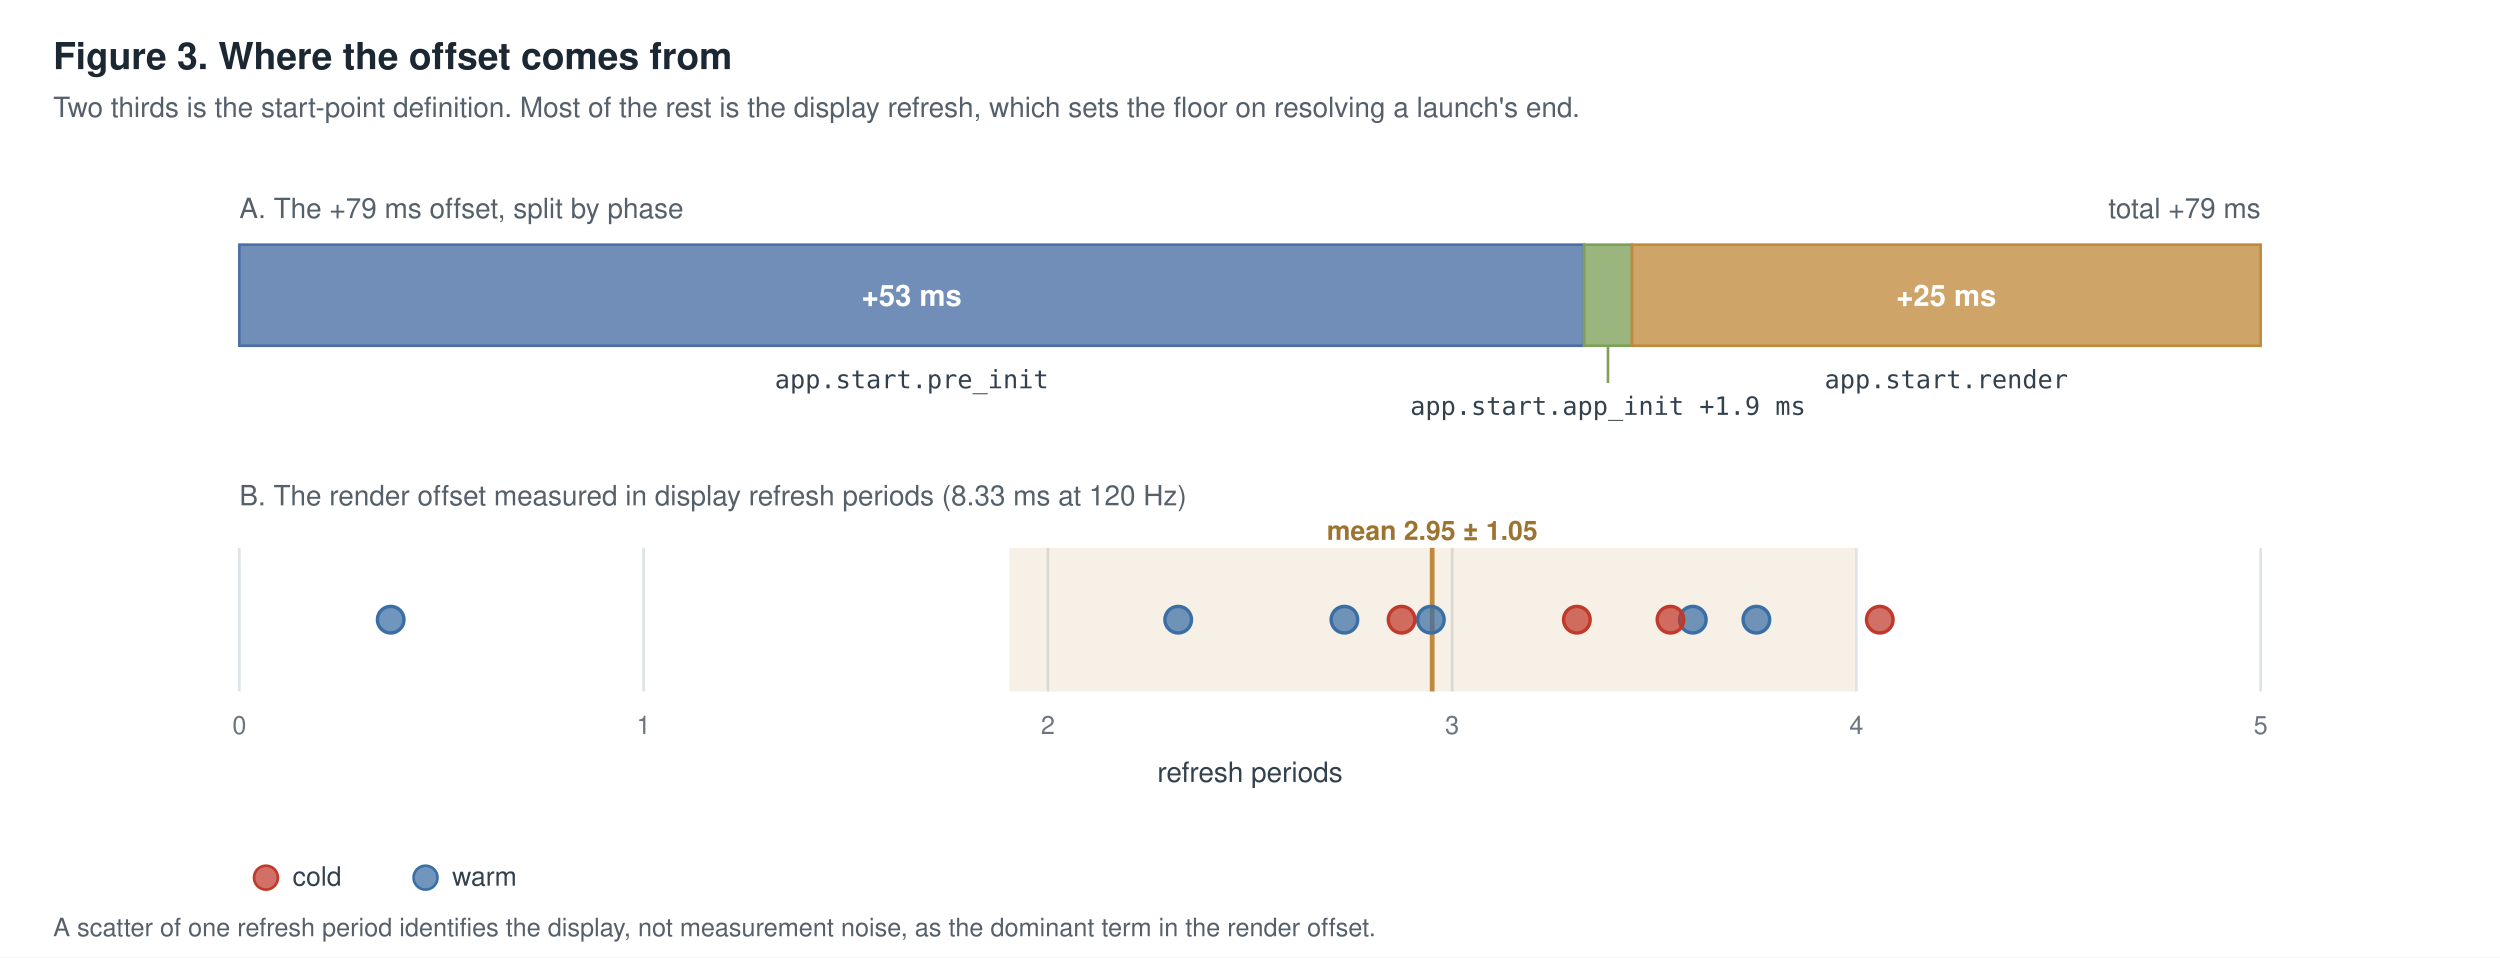
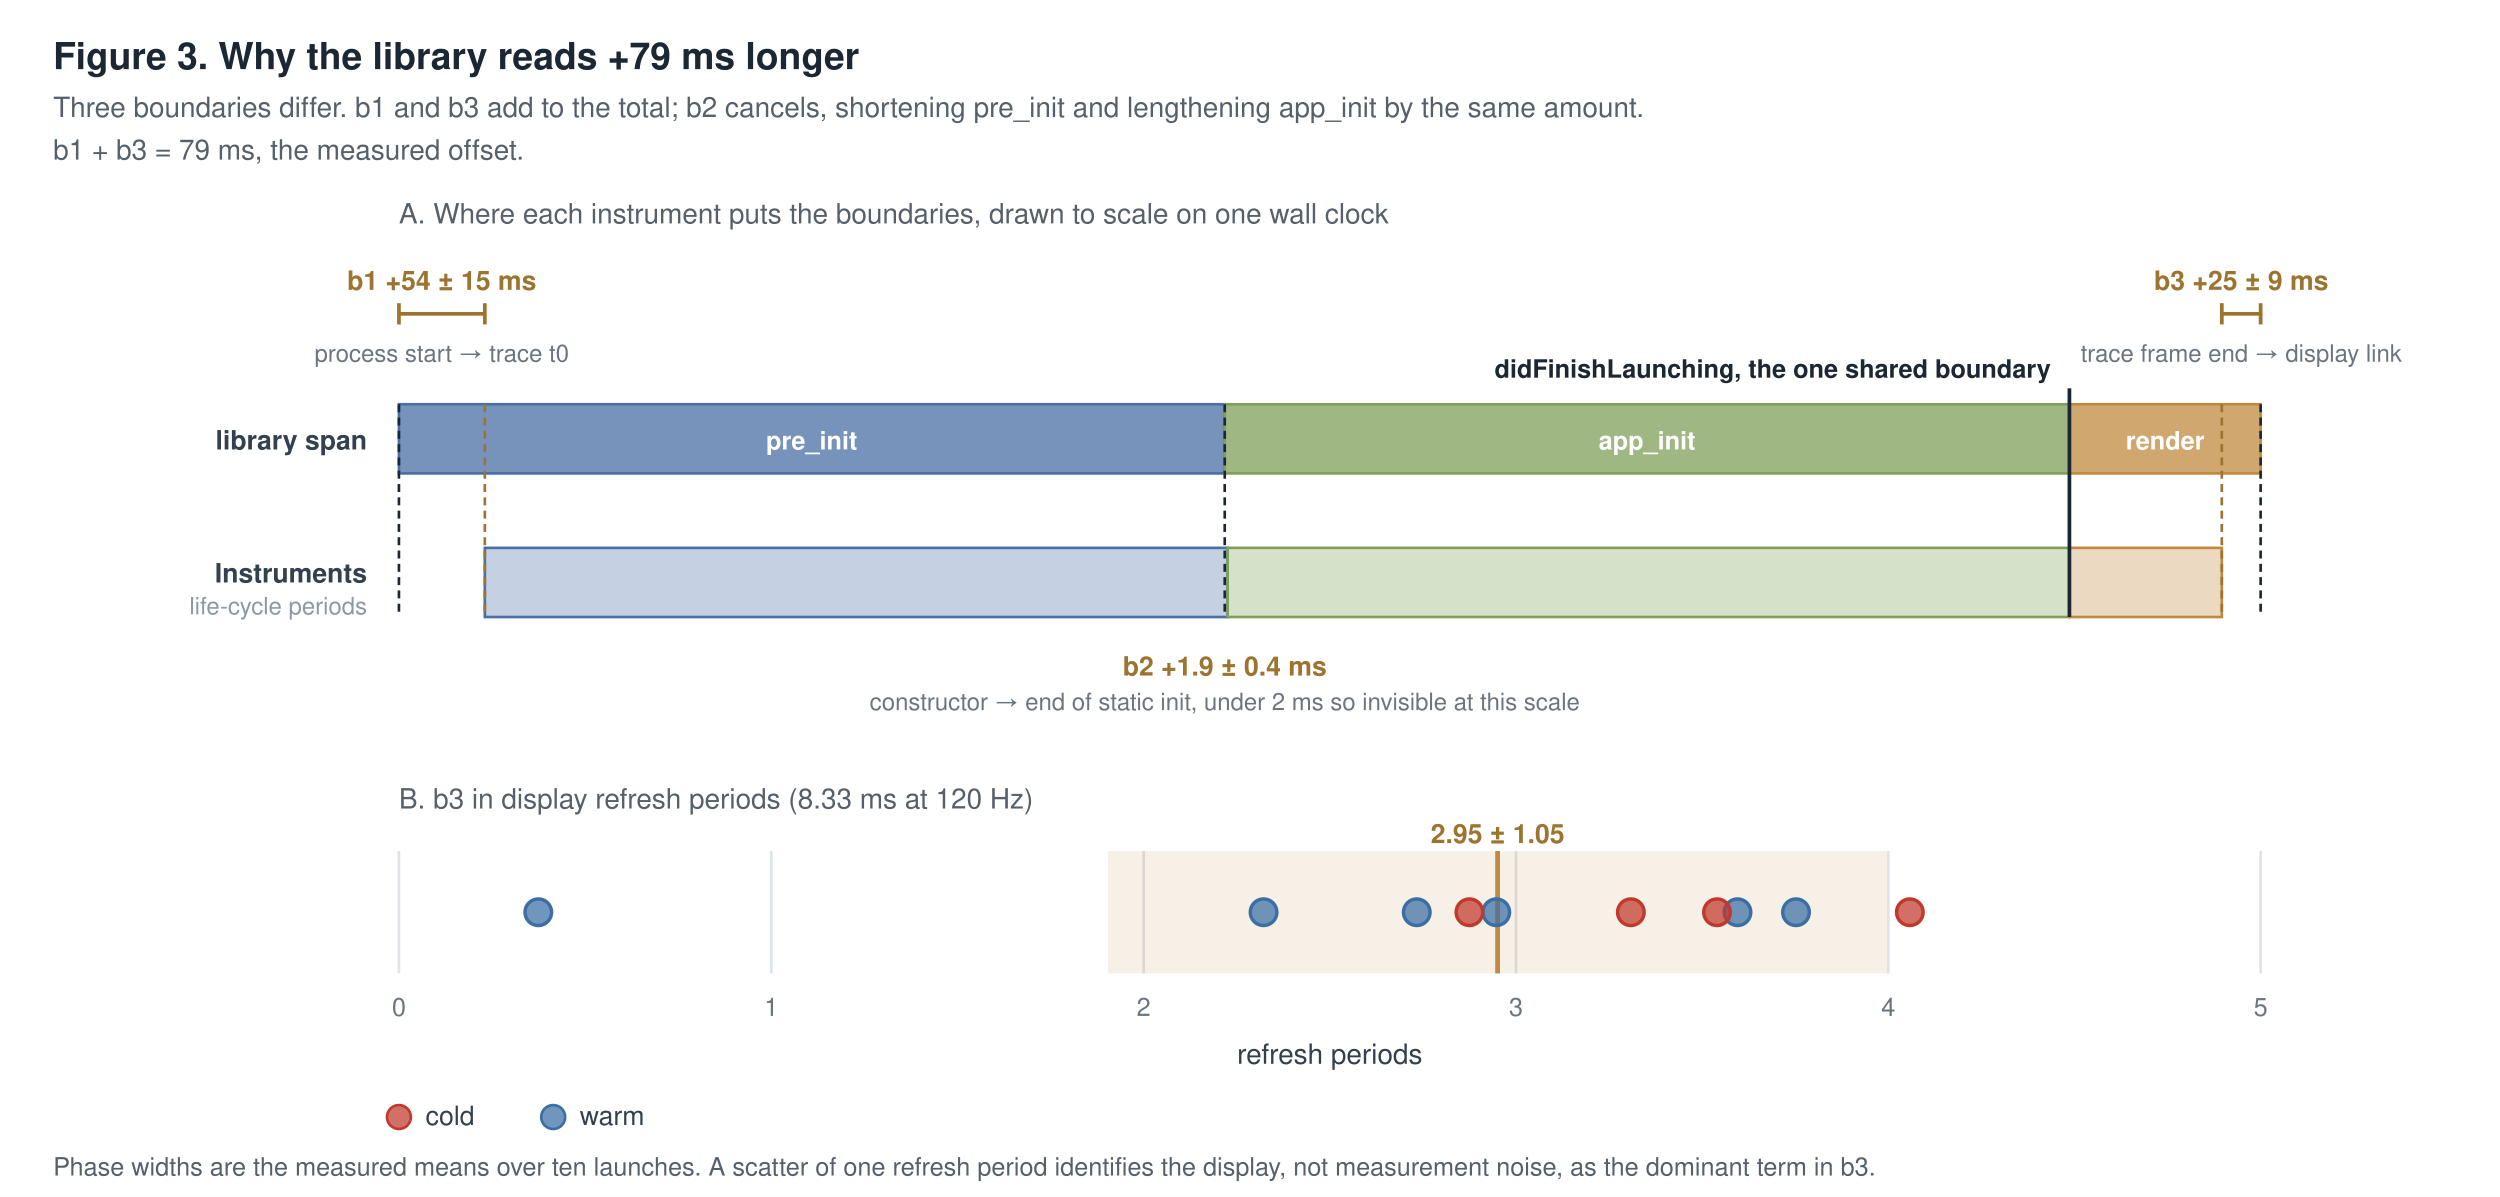
- <svg xmlns="http://www.w3.org/2000/svg" viewBox="0 0 940 360" width="940" height="360" role="img" aria-label="Panel A splits the 79 millisecond offset into 53 milliseconds of pre-init, 2 of app-init and 25 of render. Panel B plots the render offset for each launch in display refresh periods, clustering at 2.95 periods with a scatter of 1.05 periods and one outlier near 0.4.">
-   <rect x="0" y="0" width="940" height="360" fill="#ffffff" />
+ <svg xmlns="http://www.w3.org/2000/svg" viewBox="0 0 940 450" width="940" height="450" role="img" aria-label="Panel A draws the library's span and the Instruments life-cycle periods on one wall clock. Instruments starts 55 milliseconds after the kernel's process start and its frame period ends 25 milliseconds before the display link reports, while the didFinishLaunching boundary is shared. The constructor boundary differs by under 2 milliseconds. Panel B plots that 25 millisecond end offset per launch in display refresh periods, clustering at 2.95 periods with a scatter of 1.05 periods.">
+   <rect x="0" y="0" width="940" height="450" fill="#ffffff" />
  <g font-family="-apple-system, BlinkMacSystemFont, Segoe UI, Helvetica, Arial, sans-serif" fill="#1b2733">
-     <text x="20" y="26" font-size="14" font-weight="600">Figure 3. Where the offset comes from</text>
-     <text x="20" y="44" font-size="10.5" fill="#55606b">Two thirds is the start-point definition. Most of the rest is the display refresh, which sets the floor on resolving a launch's end.</text>
-     <rect x="90.0" y="92" width="505.6" height="38" fill="#4a6fa5" fill-opacity="0.78" stroke="#4a6fa5" stroke-width="1" />
-     <text x="342.8" y="115" font-size="11" fill="#ffffff" font-weight="600" text-anchor="middle">+53 ms</text>
-     <text x="342.8" y="146" font-family="SF Mono, Menlo, Consolas, monospace" font-size="9.5" fill="#33414e" text-anchor="middle">app.start.pre_init</text>
-     <rect x="595.6" y="92" width="18.0" height="38" fill="#7fa05a" fill-opacity="0.78" stroke="#7fa05a" stroke-width="1" />
-     <path d="M604.6 130 v14" stroke="#7fa05a" stroke-width="1" />
-     <text x="604.6" y="156" font-family="SF Mono, Menlo, Consolas, monospace" font-size="9.5" fill="#33414e" text-anchor="middle">app.start.app_init  +1.9 ms</text>
-     <rect x="613.6" y="92" width="236.4" height="38" fill="#c08a3e" fill-opacity="0.78" stroke="#c08a3e" stroke-width="1" />
-     <text x="731.8" y="115" font-size="11" fill="#ffffff" font-weight="600" text-anchor="middle">+25 ms</text>
-     <text x="731.8" y="146" font-family="SF Mono, Menlo, Consolas, monospace" font-size="9.5" fill="#33414e" text-anchor="middle">app.start.render</text>
-     <text x="90" y="82" font-size="10.5" fill="#55606b">A. The +79 ms offset, split by phase</text>
-     <text x="850" y="82" font-size="10.5" fill="#55606b" text-anchor="end">total +79 ms</text>
-     <text x="90" y="190" font-size="10.5" fill="#55606b">B. The render offset measured in display refresh periods (8.33 ms at 120 Hz)</text>
-     <line x1="90.0" y1="206" x2="90.0" y2="260" stroke="#dde3e9" stroke-width="1" />
-     <text x="90.0" y="276" font-size="9.5" fill="#6b7580" text-anchor="middle">0</text>
-     <line x1="242.0" y1="206" x2="242.0" y2="260" stroke="#dde3e9" stroke-width="1" />
-     <text x="242.0" y="276" font-size="9.5" fill="#6b7580" text-anchor="middle">1</text>
-     <line x1="394.0" y1="206" x2="394.0" y2="260" stroke="#dde3e9" stroke-width="1" />
-     <text x="394.0" y="276" font-size="9.5" fill="#6b7580" text-anchor="middle">2</text>
-     <line x1="546.0" y1="206" x2="546.0" y2="260" stroke="#dde3e9" stroke-width="1" />
-     <text x="546.0" y="276" font-size="9.5" fill="#6b7580" text-anchor="middle">3</text>
-     <line x1="698.0" y1="206" x2="698.0" y2="260" stroke="#dde3e9" stroke-width="1" />
-     <text x="698.0" y="276" font-size="9.5" fill="#6b7580" text-anchor="middle">4</text>
-     <line x1="850.0" y1="206" x2="850.0" y2="260" stroke="#dde3e9" stroke-width="1" />
-     <text x="850.0" y="276" font-size="9.5" fill="#6b7580" text-anchor="middle">5</text>
-     <text x="470.0" y="294" font-size="10.5" fill="#33414e" text-anchor="middle">refresh periods</text>
-     <rect x="379.5" y="206" width="318.0" height="54" fill="#c08a3e" fill-opacity="0.13" />
-     <line x1="538.5" y1="206" x2="538.5" y2="260" stroke="#c08a3e" stroke-width="1.8" />
-     <text x="538.5" y="203" font-size="10" font-weight="600" fill="#9c7430" text-anchor="middle">mean 2.95 ± 1.05</text>
-     <circle cx="706.8" cy="233" r="5" fill="#c0392b" fill-opacity="0.72" stroke="#c0392b" stroke-width="1.3" />
-     <circle cx="660.4" cy="233" r="5" fill="#3b6ea5" fill-opacity="0.72" stroke="#3b6ea5" stroke-width="1.3" />
-     <circle cx="505.5" cy="233" r="5" fill="#3b6ea5" fill-opacity="0.72" stroke="#3b6ea5" stroke-width="1.3" />
-     <circle cx="636.5" cy="233" r="5" fill="#3b6ea5" fill-opacity="0.72" stroke="#3b6ea5" stroke-width="1.3" />
-     <circle cx="538.0" cy="233" r="5" fill="#3b6ea5" fill-opacity="0.72" stroke="#3b6ea5" stroke-width="1.3" />
-     <circle cx="146.9" cy="233" r="5" fill="#3b6ea5" fill-opacity="0.72" stroke="#3b6ea5" stroke-width="1.3" />
-     <circle cx="443.0" cy="233" r="5" fill="#3b6ea5" fill-opacity="0.72" stroke="#3b6ea5" stroke-width="1.3" />
-     <circle cx="527.0" cy="233" r="5" fill="#c0392b" fill-opacity="0.72" stroke="#c0392b" stroke-width="1.3" />
-     <circle cx="592.9" cy="233" r="5" fill="#c0392b" fill-opacity="0.72" stroke="#c0392b" stroke-width="1.3" />
-     <circle cx="628.1" cy="233" r="5" fill="#c0392b" fill-opacity="0.72" stroke="#c0392b" stroke-width="1.3" />
-     <circle cx="100" cy="330" r="4.5" fill="#c0392b" fill-opacity="0.72" stroke="#c0392b" />
-     <text x="110" y="333" font-size="10" fill="#33414e">cold</text>
-     <circle cx="160" cy="330" r="4.5" fill="#3b6ea5" fill-opacity="0.72" stroke="#3b6ea5" />
-     <text x="170" y="333" font-size="10" fill="#33414e">warm</text>
-     <text x="20" y="352" font-size="9.5" fill="#55606b">A scatter of one refresh period identifies the display, not measurement noise, as the dominant term in the render offset.</text>
+     <text x="20" y="26" font-size="14" font-weight="600">Figure 3. Why the library reads +79 ms longer</text>
+     <text x="20" y="44" font-size="10.5" fill="#55606b">Three boundaries differ. b1 and b3 add to the total; b2 cancels, shortening pre_init and lengthening app_init by the same amount.</text>
+     <text x="20" y="60" font-size="10.5" fill="#55606b">b1 + b3 = 79 ms, the measured offset.</text>
+     <text x="150" y="84" font-size="10.5" fill="#55606b">A. Where each instrument puts the boundaries, drawn to scale on one wall clock</text>
+     <rect x="150.0" y="152" width="310.5" height="26" fill="#4a6fa5" fill-opacity="0.75" stroke="#4a6fa5" stroke-width="1" />
+     <text x="305.2" y="169" font-size="9.5" fill="#ffffff" font-weight="600" text-anchor="middle">pre_init</text>
+     <rect x="460.5" y="152" width="317.6" height="26" fill="#7fa05a" fill-opacity="0.75" stroke="#7fa05a" stroke-width="1" />
+     <text x="619.3" y="169" font-size="9.5" fill="#ffffff" font-weight="600" text-anchor="middle">app_init</text>
+     <rect x="778.1" y="152" width="71.9" height="26" fill="#c08a3e" fill-opacity="0.75" stroke="#c08a3e" stroke-width="1" />
+     <text x="814.1" y="169" font-size="9.5" fill="#ffffff" font-weight="600" text-anchor="middle">render</text>
+     <rect x="182.3" y="206" width="279.3" height="26" fill="#4a6fa5" fill-opacity="0.32" stroke="#4a6fa5" stroke-width="1" />
+     <rect x="461.6" y="206" width="316.5" height="26" fill="#7fa05a" fill-opacity="0.32" stroke="#7fa05a" stroke-width="1" />
+     <rect x="778.1" y="206" width="57.3" height="26" fill="#c08a3e" fill-opacity="0.32" stroke="#c08a3e" stroke-width="1" />
+     <text x="138" y="169" font-size="10" fill="#33414e" text-anchor="end" font-weight="600">library span</text>
+     <text x="138" y="219" font-size="10" fill="#33414e" text-anchor="end" font-weight="600">Instruments</text>
+     <text x="138" y="231" font-size="9" fill="#8b98a5" text-anchor="end">life-cycle periods</text>
+     <line x1="150.0" y1="152" x2="150.0" y2="232" stroke="#1b2733" stroke-width="1" stroke-dasharray="3 2" />
+     <line x1="182.3" y1="152" x2="182.3" y2="232" stroke="#9c7430" stroke-width="1" stroke-dasharray="3 2" />
+     <line x1="460.5" y1="152" x2="460.5" y2="232" stroke="#1b2733" stroke-width="1" stroke-dasharray="3 2" />
+     <line x1="835.4" y1="152" x2="835.4" y2="232" stroke="#9c7430" stroke-width="1" stroke-dasharray="3 2" />
+     <line x1="850.0" y1="152" x2="850.0" y2="232" stroke="#1b2733" stroke-width="1" stroke-dasharray="3 2" />
+     <line x1="778.1" y1="146" x2="778.1" y2="232" stroke="#1b2733" stroke-width="1.4" />
+     <text x="771.1" y="142" font-size="9.5" fill="#1b2733" text-anchor="end" font-weight="600">didFinishLaunching, the one shared boundary</text>
+     <path d="M150.0 118 H182.3 M150.0 114 v8 M182.3 114 v8" stroke="#9c7430" stroke-width="1.4" fill="none" />
+     <text x="166.1" y="109" font-size="10" fill="#9c7430" text-anchor="middle" font-weight="600">b1  +54 ± 15 ms</text>
+     <text x="166.1" y="136" font-size="9" fill="#6b7580" text-anchor="middle">process start → trace t0</text>
+     <path d="M835.4 118 H850.0 M835.4 114 v8 M850.0 114 v8" stroke="#9c7430" stroke-width="1.4" fill="none" />
+     <text x="842.7" y="109" font-size="10" fill="#9c7430" text-anchor="middle" font-weight="600">b3  +25 ± 9 ms</text>
+     <text x="842.7" y="136" font-size="9" fill="#6b7580" text-anchor="middle">trace frame end → display link</text>
+     <text x="460.5" y="254" font-size="10" fill="#9c7430" text-anchor="middle" font-weight="600">b2  +1.9 ± 0.4 ms</text>
+     <text x="460.5" y="267" font-size="9" fill="#6b7580" text-anchor="middle">constructor → end of static init, under 2 ms so invisible at this scale</text>
+     <text x="150" y="304" font-size="10.5" fill="#55606b">B. b3 in display refresh periods (8.33 ms at 120 Hz)</text>
+     <line x1="150.0" y1="320" x2="150.0" y2="366" stroke="#dde3e9" stroke-width="1" />
+     <text x="150.0" y="382" font-size="9.5" fill="#6b7580" text-anchor="middle">0</text>
+     <line x1="290.0" y1="320" x2="290.0" y2="366" stroke="#dde3e9" stroke-width="1" />
+     <text x="290.0" y="382" font-size="9.5" fill="#6b7580" text-anchor="middle">1</text>
+     <line x1="430.0" y1="320" x2="430.0" y2="366" stroke="#dde3e9" stroke-width="1" />
+     <text x="430.0" y="382" font-size="9.5" fill="#6b7580" text-anchor="middle">2</text>
+     <line x1="570.0" y1="320" x2="570.0" y2="366" stroke="#dde3e9" stroke-width="1" />
+     <text x="570.0" y="382" font-size="9.5" fill="#6b7580" text-anchor="middle">3</text>
+     <line x1="710.0" y1="320" x2="710.0" y2="366" stroke="#dde3e9" stroke-width="1" />
+     <text x="710.0" y="382" font-size="9.5" fill="#6b7580" text-anchor="middle">4</text>
+     <line x1="850.0" y1="320" x2="850.0" y2="366" stroke="#dde3e9" stroke-width="1" />
+     <text x="850.0" y="382" font-size="9.5" fill="#6b7580" text-anchor="middle">5</text>
+     <text x="500.0" y="400" font-size="10.5" fill="#33414e" text-anchor="middle">refresh periods</text>
+     <rect x="416.6" y="320" width="292.9" height="46" fill="#c08a3e" fill-opacity="0.13" />
+     <line x1="563.1" y1="320" x2="563.1" y2="366" stroke="#c08a3e" stroke-width="1.8" />
+     <text x="563.1" y="317" font-size="10" font-weight="600" fill="#9c7430" text-anchor="middle">2.95 ± 1.05</text>
+     <circle cx="718.1" cy="343" r="5" fill="#c0392b" fill-opacity="0.72" stroke="#c0392b" stroke-width="1.3" />
+     <circle cx="675.3" cy="343" r="5" fill="#3b6ea5" fill-opacity="0.72" stroke="#3b6ea5" stroke-width="1.3" />
+     <circle cx="532.7" cy="343" r="5" fill="#3b6ea5" fill-opacity="0.72" stroke="#3b6ea5" stroke-width="1.3" />
+     <circle cx="653.3" cy="343" r="5" fill="#3b6ea5" fill-opacity="0.72" stroke="#3b6ea5" stroke-width="1.3" />
+     <circle cx="562.6" cy="343" r="5" fill="#3b6ea5" fill-opacity="0.72" stroke="#3b6ea5" stroke-width="1.3" />
+     <circle cx="202.4" cy="343" r="5" fill="#3b6ea5" fill-opacity="0.72" stroke="#3b6ea5" stroke-width="1.3" />
+     <circle cx="475.1" cy="343" r="5" fill="#3b6ea5" fill-opacity="0.72" stroke="#3b6ea5" stroke-width="1.3" />
+     <circle cx="552.5" cy="343" r="5" fill="#c0392b" fill-opacity="0.72" stroke="#c0392b" stroke-width="1.3" />
+     <circle cx="613.2" cy="343" r="5" fill="#c0392b" fill-opacity="0.72" stroke="#c0392b" stroke-width="1.3" />
+     <circle cx="645.6" cy="343" r="5" fill="#c0392b" fill-opacity="0.72" stroke="#c0392b" stroke-width="1.3" />
+     <circle cx="150" cy="420" r="4.5" fill="#c0392b" fill-opacity="0.72" stroke="#c0392b" />
+     <text x="160" y="423" font-size="10" fill="#33414e">cold</text>
+     <circle cx="208" cy="420" r="4.5" fill="#3b6ea5" fill-opacity="0.72" stroke="#3b6ea5" />
+     <text x="218" y="423" font-size="10" fill="#33414e">warm</text>
+     <text x="20" y="442" font-size="9.5" fill="#55606b">Phase widths are the measured means over ten launches. A scatter of one refresh period identifies the display, not measurement noise, as the dominant term in b3.</text>
  </g>
</svg>
